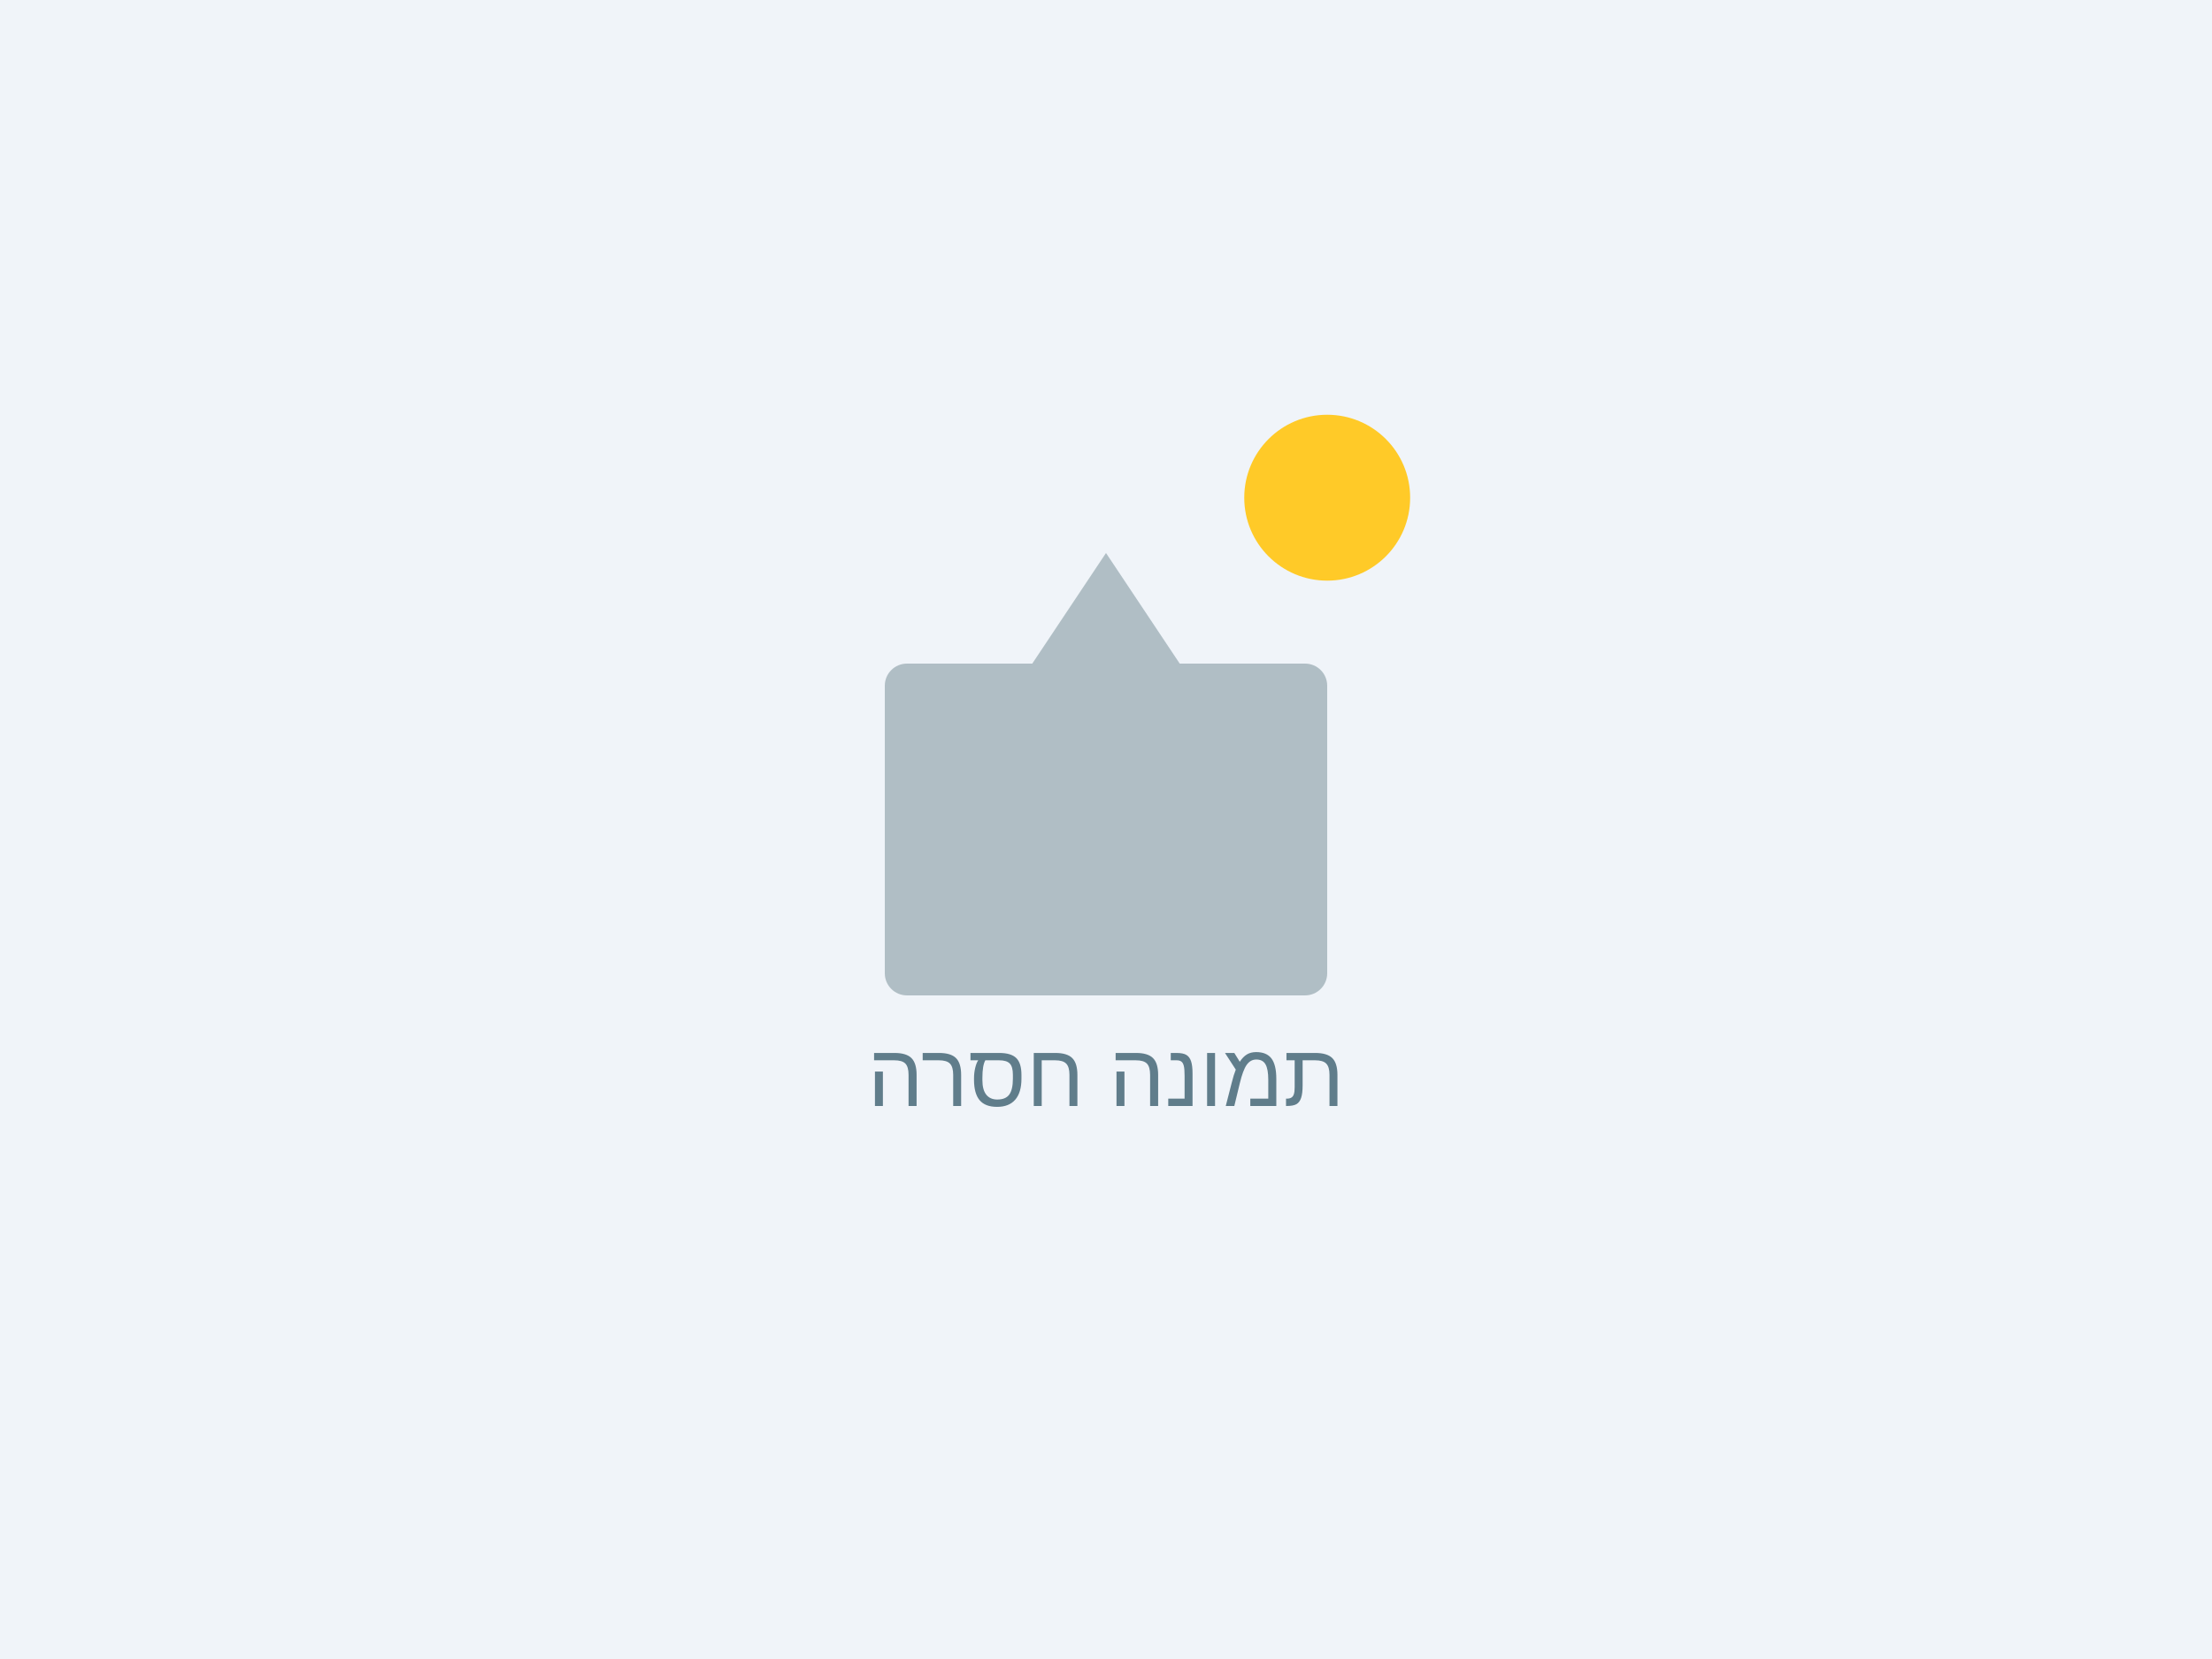
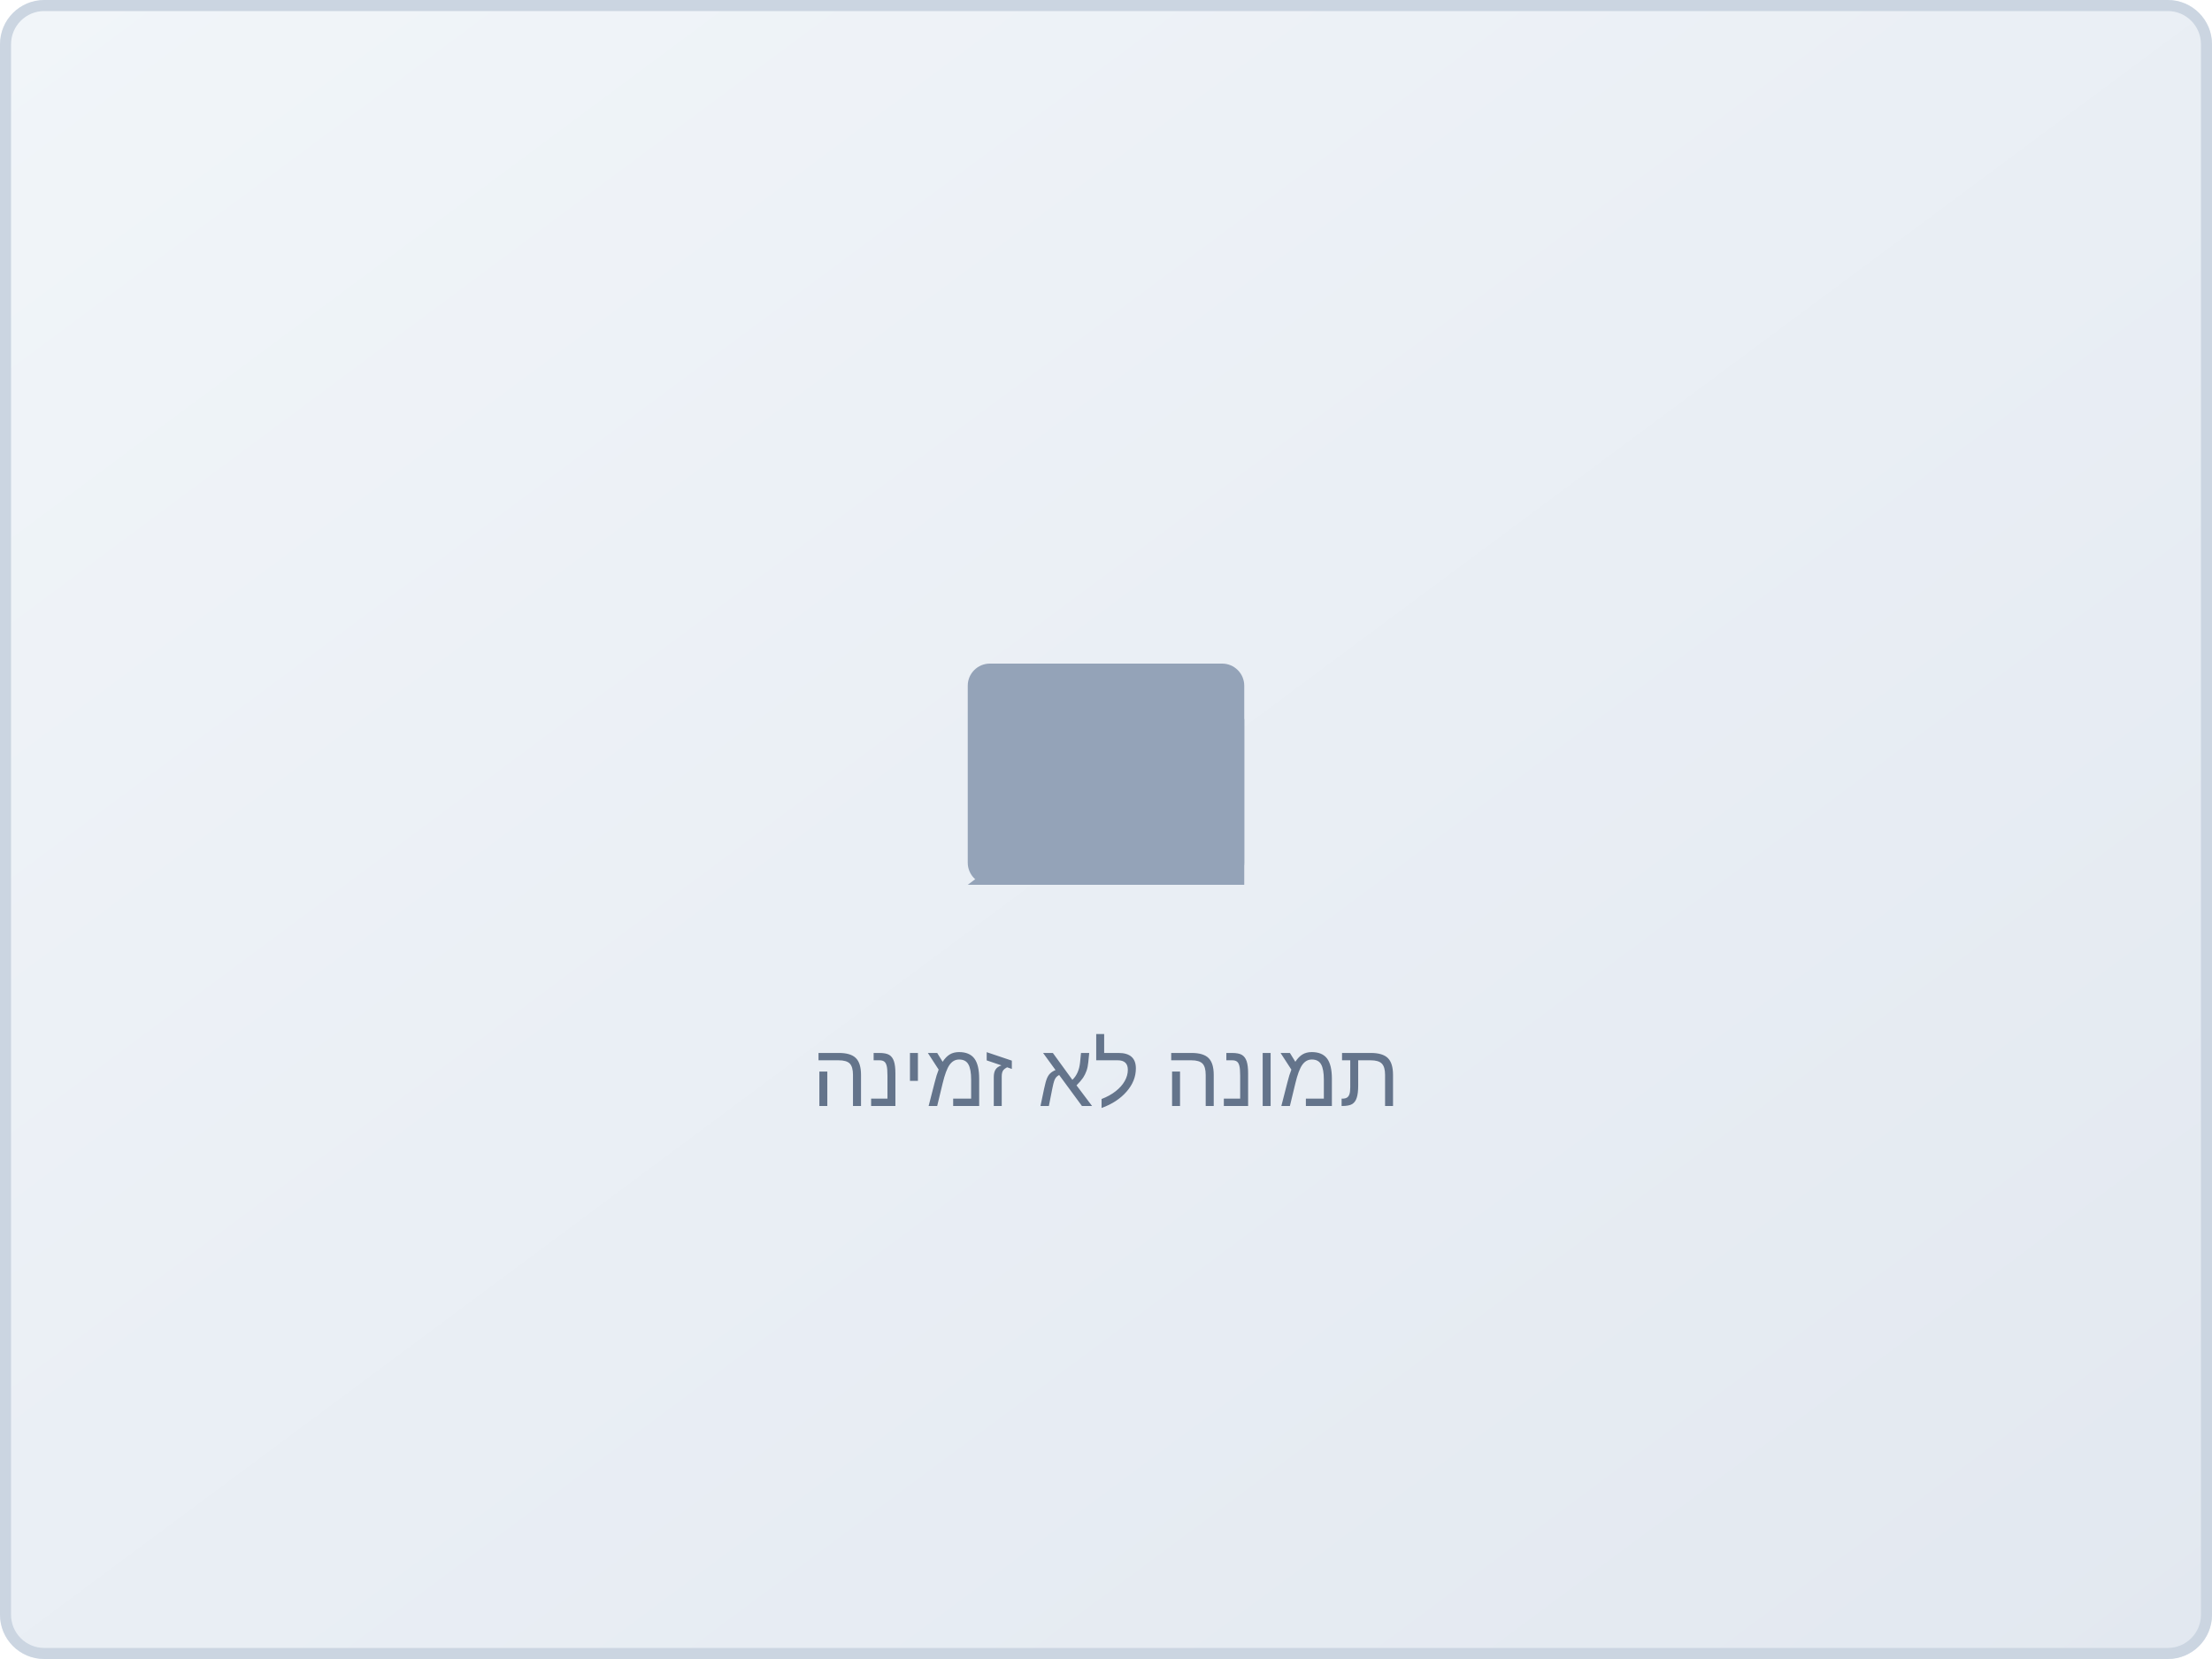
- <svg xmlns="http://www.w3.org/2000/svg" viewBox="0 0 400 300" width="400" height="300">
-   <rect width="400" height="300" fill="#F0F4F9" />
-   <rect x="160" y="120" width="80" height="60" rx="4" fill="#B0BEC5" />
-   <path d="M200 100 L220 130 L180 130 Z" fill="#B0BEC5" />
-   <circle cx="240" cy="90" r="15" fill="#FFCA28" />
-   <text x="200" y="200" text-anchor="middle" font-family="Arial, sans-serif" font-size="16" fill="#607D8B">
-     תמונה חסרה
-   </text>
+ <svg xmlns="http://www.w3.org/2000/svg" width="400" height="300" viewBox="0 0 400 300">
+   <defs>
+     <linearGradient id="imgGradient" x1="0%" y1="0%" x2="100%" y2="100%">
+       <stop offset="0%" style="stop-color:#f1f5f9;stop-opacity:1" />
+       <stop offset="100%" style="stop-color:#e2e8f0;stop-opacity:1" />
+     </linearGradient>
+   </defs>
+   <rect width="100%" height="100%" fill="url(#imgGradient)" rx="8" ry="8" />
+   <rect width="398" height="298" x="1" y="1" fill="none" stroke="#cbd5e1" stroke-width="2" rx="7" ry="7" />
+   <g fill="#94a3b8" transform="translate(175, 120)">
+     <rect width="50" height="40" rx="4" />
+     <circle cx="15" cy="15" r="6" />
+     <path d="M 0,40 L 20,25 L 30,30 L 50,10 L 50,40 Z" />
+   </g>
+   <text x="200" y="200" font-family="Arial, sans-serif" font-size="16" fill="#64748b" text-anchor="middle">תמונה לא זמינה</text>
</svg>
